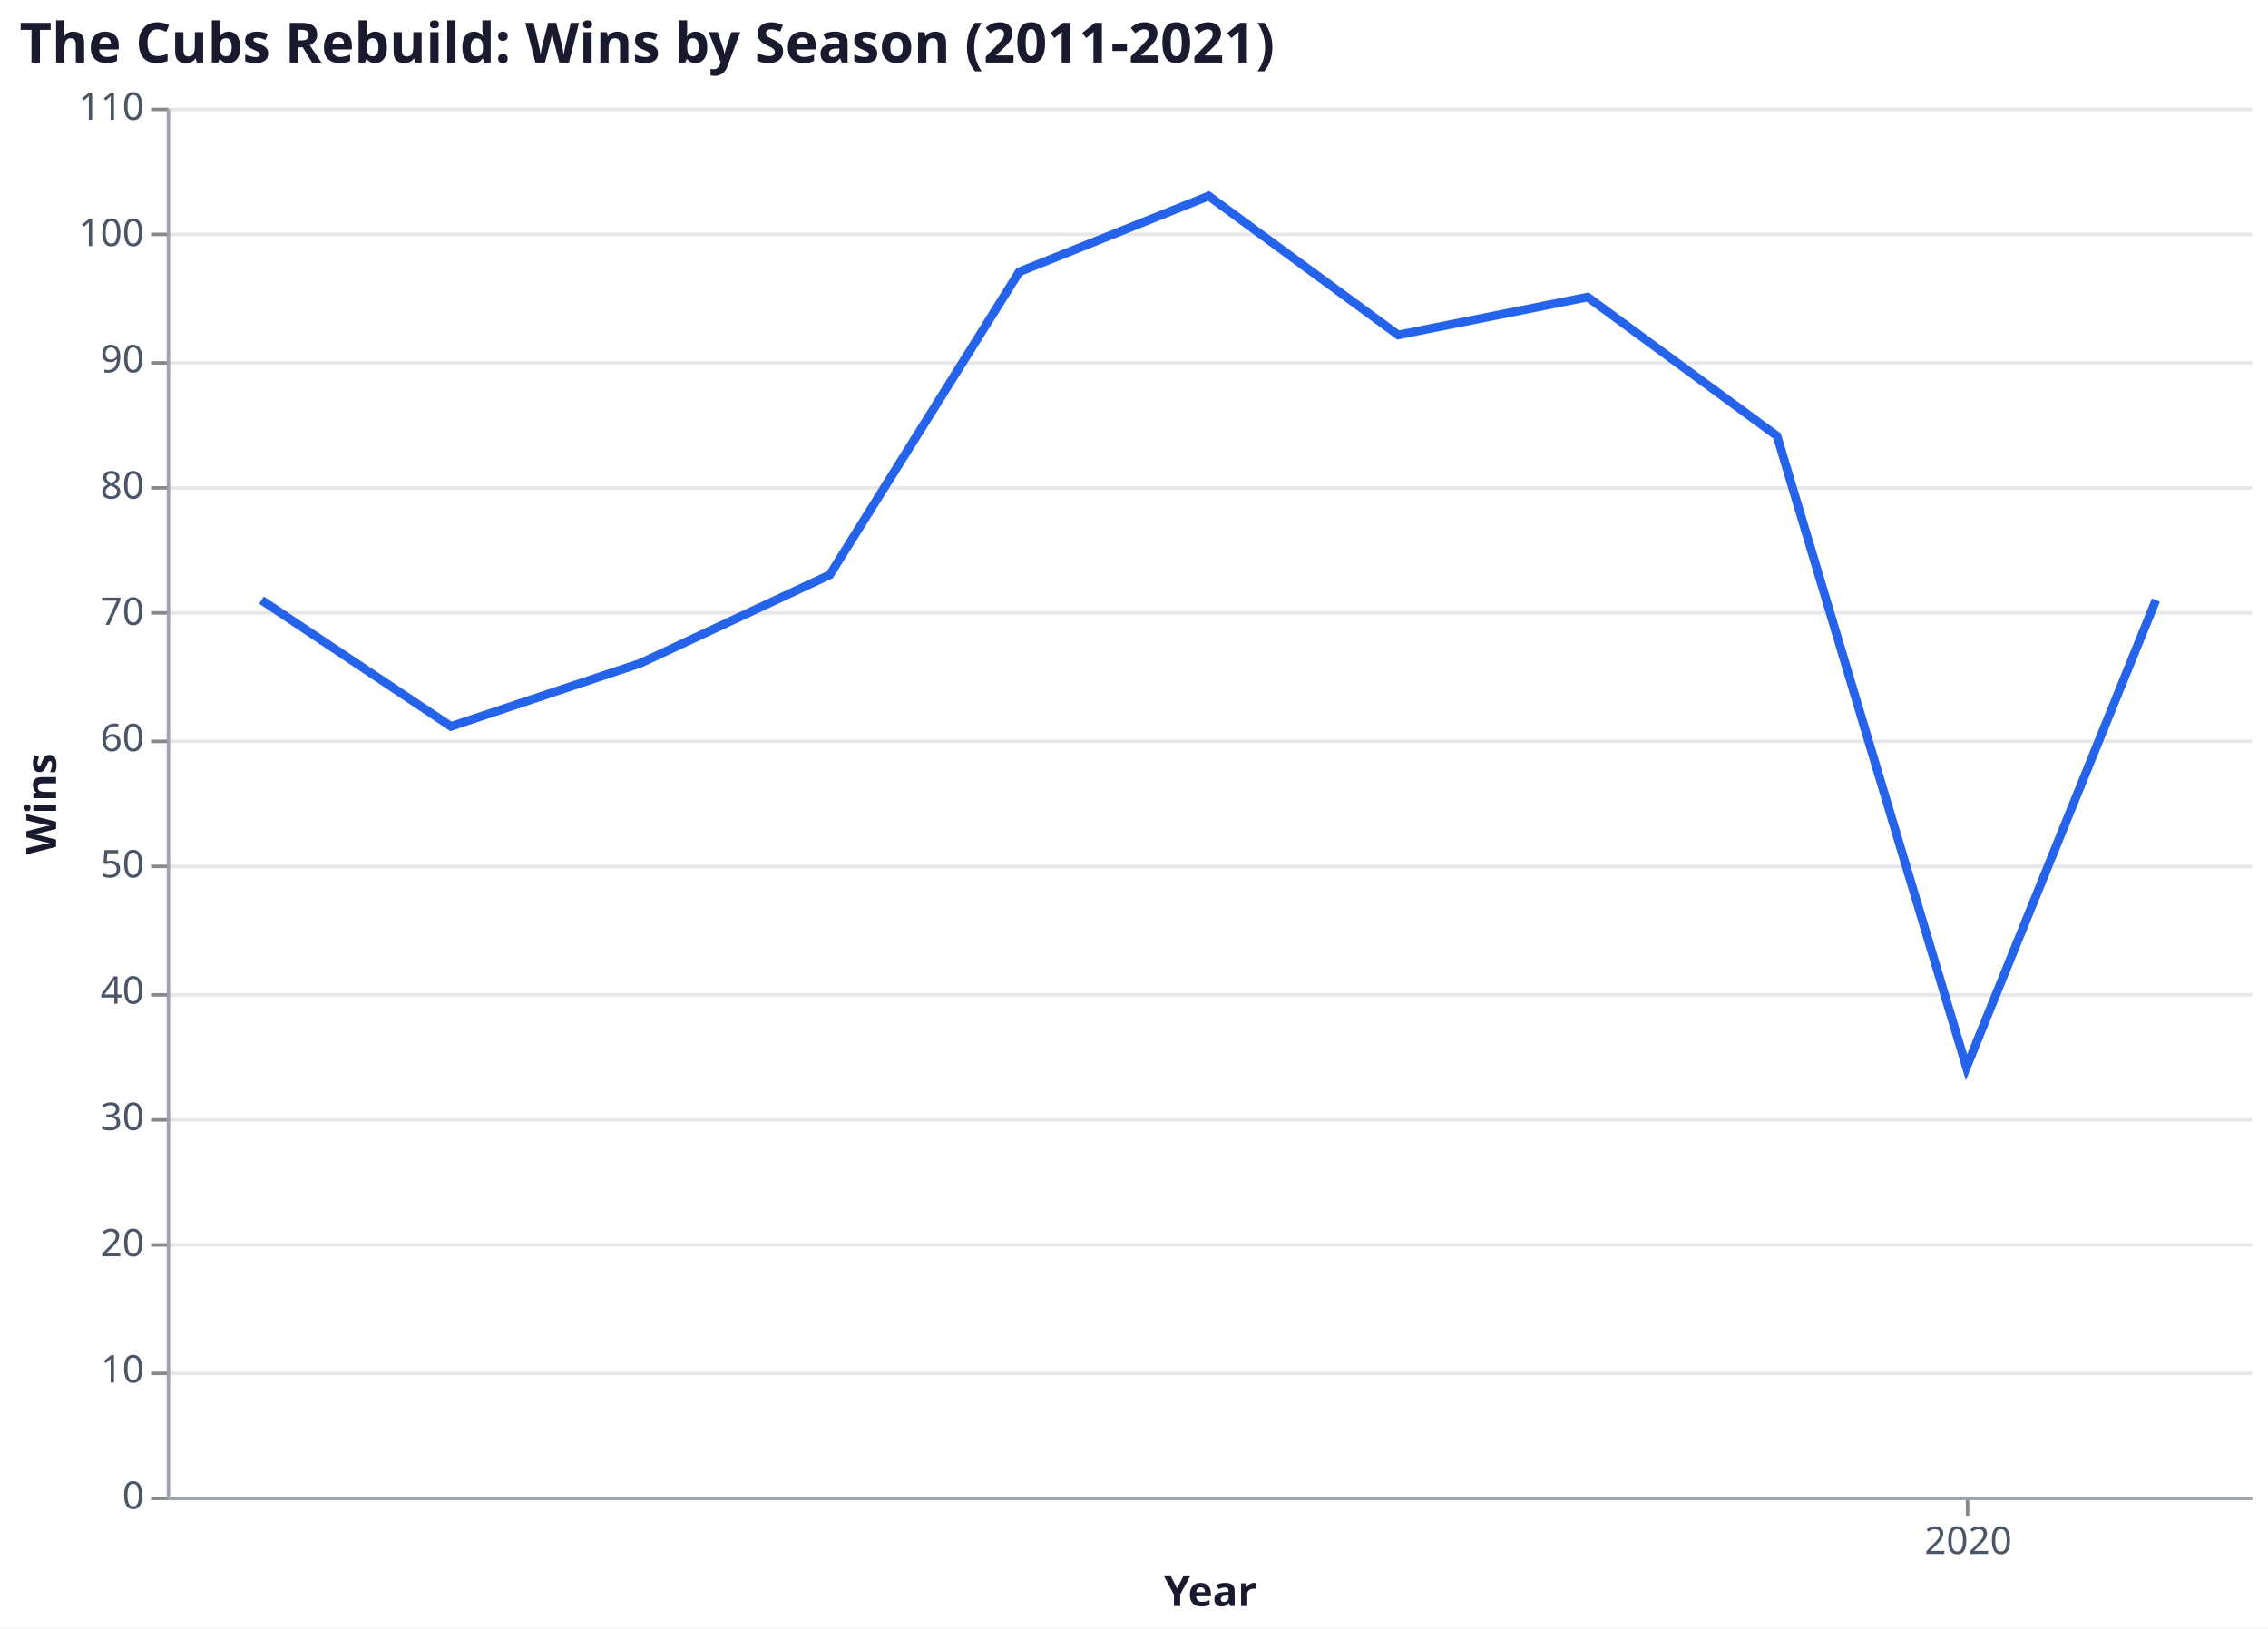
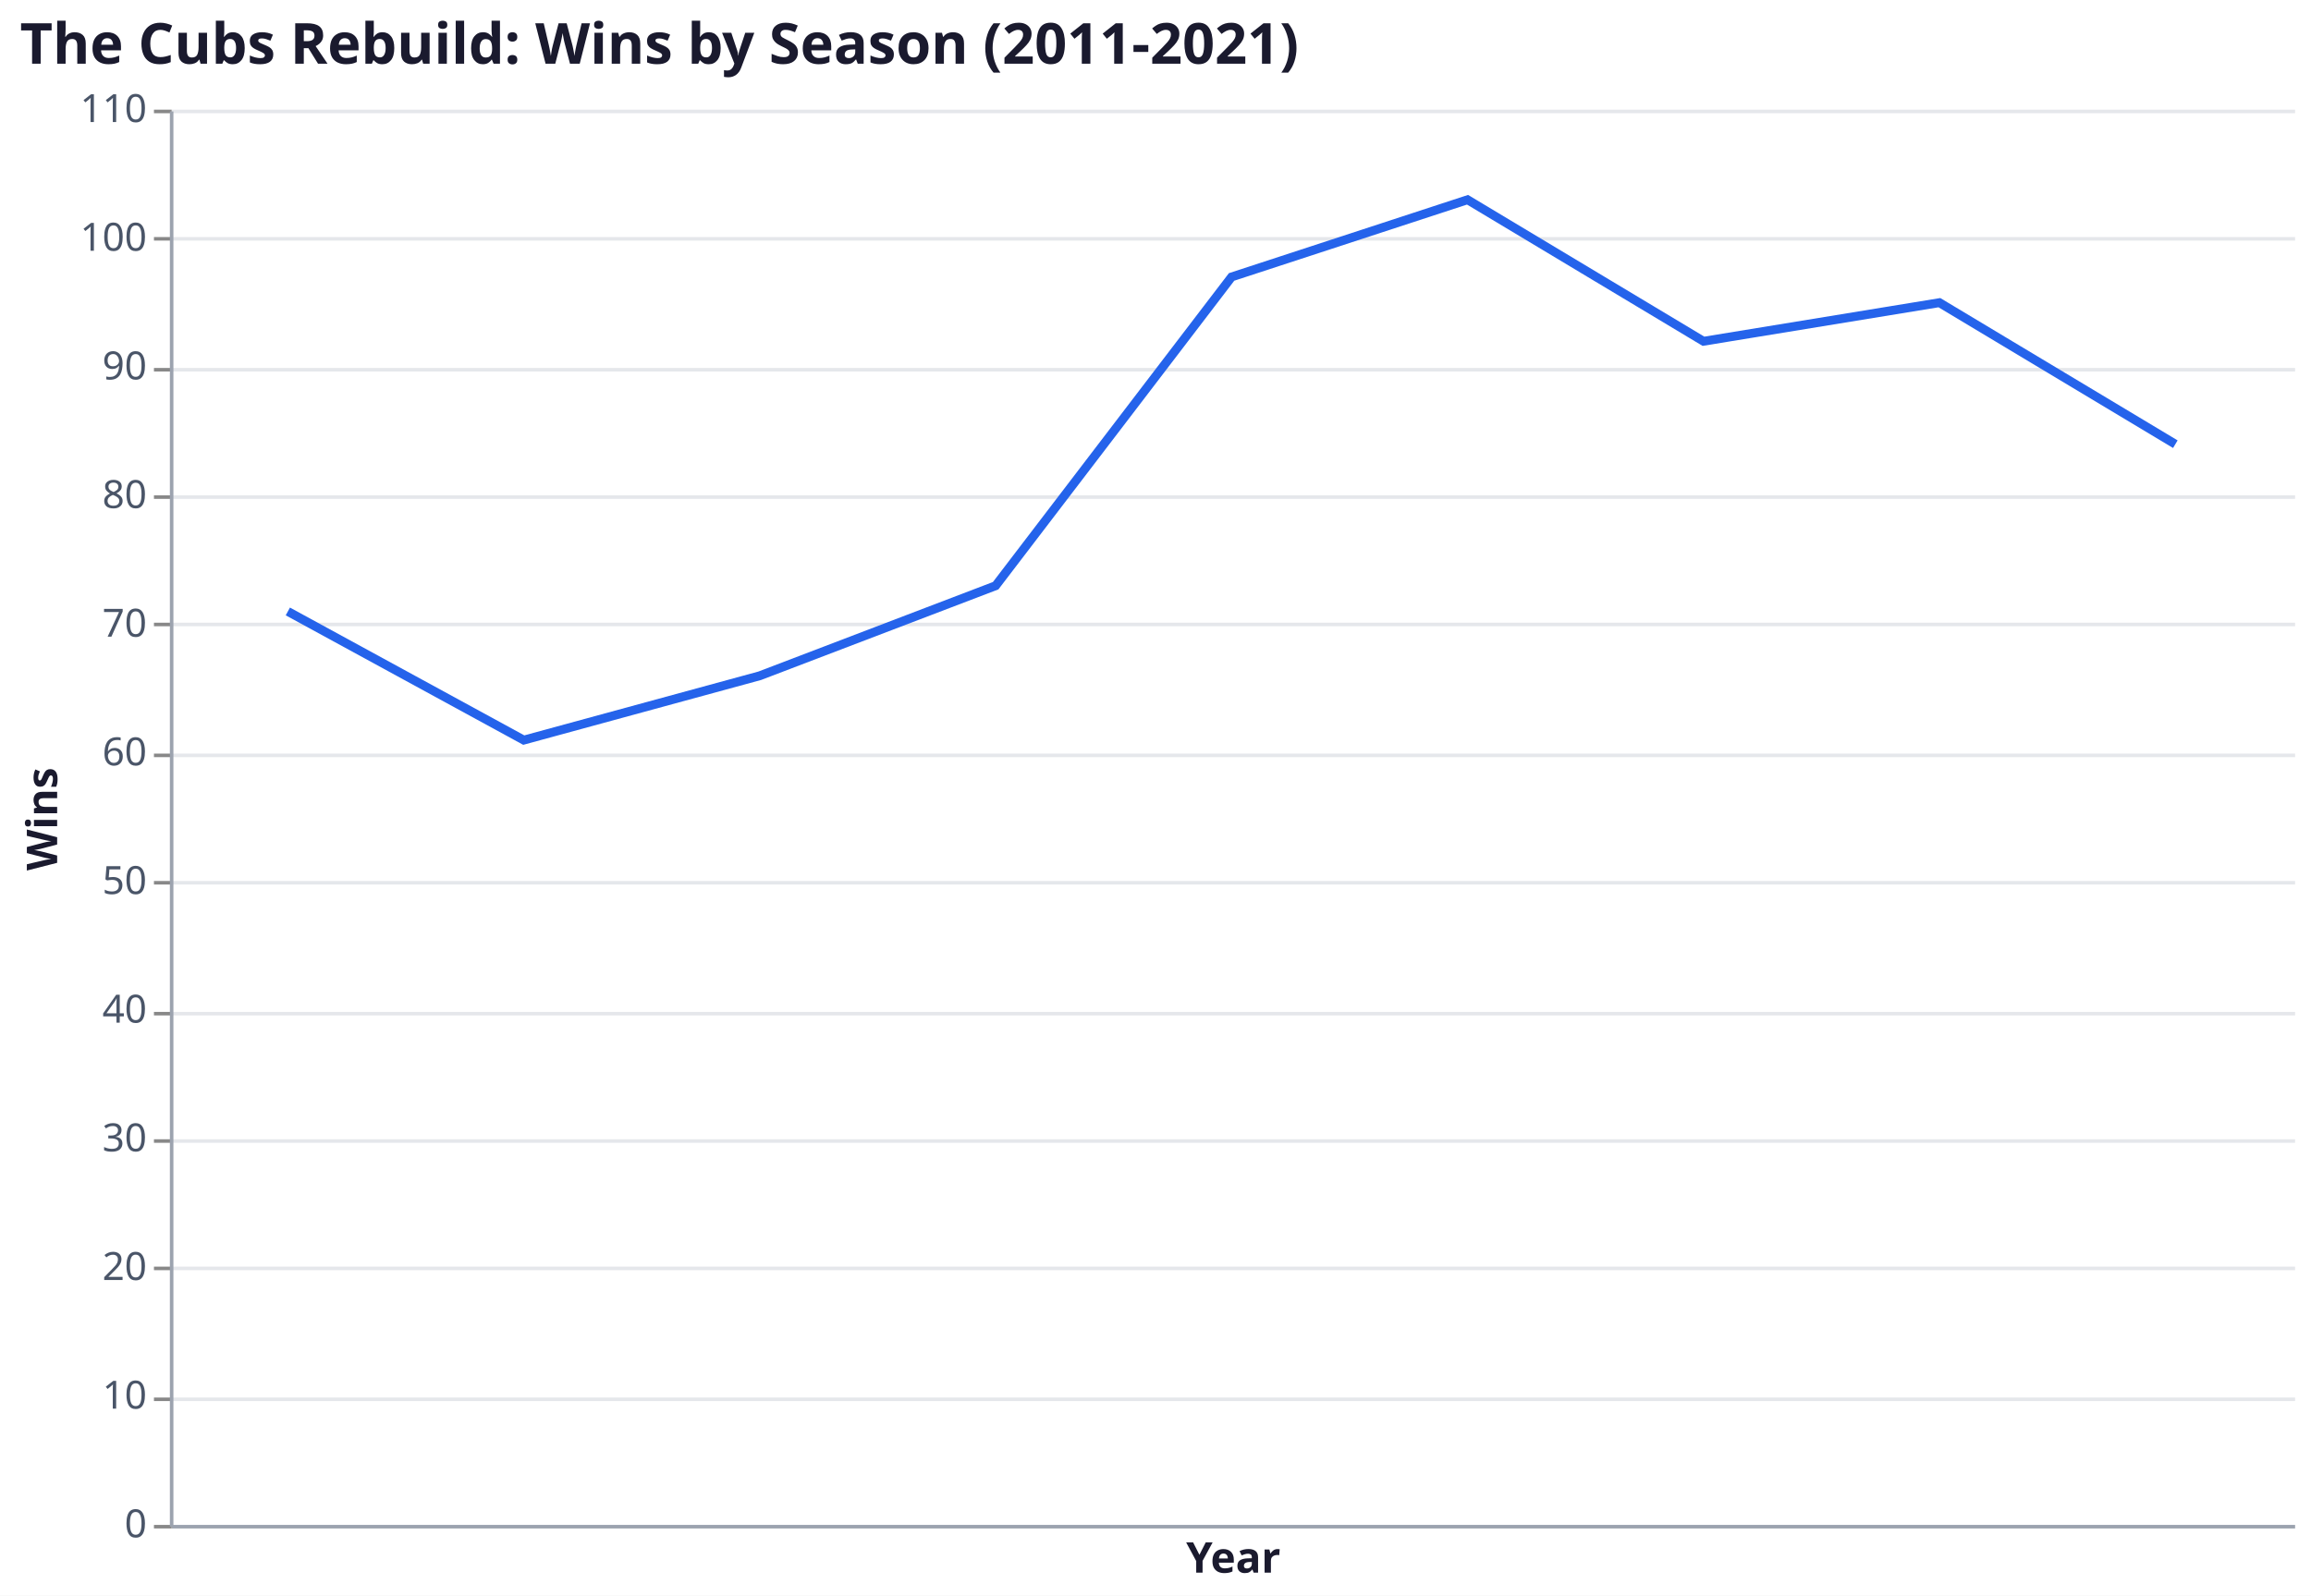
- <svg xmlns="http://www.w3.org/2000/svg" version="1.1" class="marks" width="653" height="469" viewBox="0 0 653 469">
-   <rect width="653" height="469" fill="white" />
+ <svg xmlns="http://www.w3.org/2000/svg" version="1.1" class="marks" width="653" height="451" viewBox="0 0 653 451">
+   <rect width="653" height="451" fill="white" />
  <g fill="none" stroke-miterlimit="10" transform="translate(48,31)">
    <g class="mark-group role-frame root" role="graphics-object" aria-roledescription="group mark container">
      <g transform="translate(0,0)">
        <path class="background" aria-hidden="true" d="M0,0h600v400h-600Z" stroke="#ddd" stroke-width="0" />
        <g>
          <g class="mark-group role-axis" aria-hidden="true">
            <g transform="translate(0.5,0.5)">
              <path class="background" aria-hidden="true" d="M0,0h0v0h0Z" pointer-events="none" />
              <g>
                <g class="mark-rule role-axis-grid" pointer-events="none">
                  <line transform="translate(0,400)" x2="600" y2="0" stroke="#e5e7eb" stroke-width="1" opacity="1" />
                  <line transform="translate(0,364)" x2="600" y2="0" stroke="#e5e7eb" stroke-width="1" opacity="1" />
                  <line transform="translate(0,327)" x2="600" y2="0" stroke="#e5e7eb" stroke-width="1" opacity="1" />
                  <line transform="translate(0,291)" x2="600" y2="0" stroke="#e5e7eb" stroke-width="1" opacity="1" />
                  <line transform="translate(0,255)" x2="600" y2="0" stroke="#e5e7eb" stroke-width="1" opacity="1" />
                  <line transform="translate(0,218)" x2="600" y2="0" stroke="#e5e7eb" stroke-width="1" opacity="1" />
                  <line transform="translate(0,182)" x2="600" y2="0" stroke="#e5e7eb" stroke-width="1" opacity="1" />
                  <line transform="translate(0,145)" x2="600" y2="0" stroke="#e5e7eb" stroke-width="1" opacity="1" />
                  <line transform="translate(0,109)" x2="600" y2="0" stroke="#e5e7eb" stroke-width="1" opacity="1" />
                  <line transform="translate(0,73)" x2="600" y2="0" stroke="#e5e7eb" stroke-width="1" opacity="1" />
                  <line transform="translate(0,36)" x2="600" y2="0" stroke="#e5e7eb" stroke-width="1" opacity="1" />
                  <line transform="translate(0,0)" x2="600" y2="0" stroke="#e5e7eb" stroke-width="1" opacity="1" />
                </g>
              </g>
              <path class="foreground" aria-hidden="true" d="" pointer-events="none" display="none" />
            </g>
          </g>
-           <g class="mark-group role-axis" role="graphics-symbol" aria-roledescription="axis" aria-label="X-axis titled 'Year' for a discrete scale with 11 values: 2011, 2012, 2013, 2014, 2015, ending with 2021">
+           <g class="mark-group role-axis" role="graphics-symbol" aria-roledescription="axis" aria-label="X-axis titled 'Year' for a discrete scale with 9 values: 2011, 2012, 2013, 2014, 2015, ending with 2019">
            <g transform="translate(0.5,400.5)">
              <path class="background" aria-hidden="true" d="M0,0h0v0h0Z" pointer-events="none" />
              <g>
-                 <g class="mark-rule role-axis-tick" pointer-events="none">
-                   <line transform="translate(518,0)" x2="0" y2="5" stroke="#888" stroke-width="1" opacity="1" />
-                 </g>
-                 <g class="mark-text role-axis-label" pointer-events="none">
-                   <text text-anchor="middle" transform="translate(518.1818,16)" font-family="Lexend, system-ui, sans-serif" font-size="11px" fill="#4a5568" opacity="1">2020</text>
-                 </g>
+                 <g class="mark-rule role-axis-tick" pointer-events="none" />
+                 <g class="mark-text role-axis-label" pointer-events="none" />
                <g class="mark-rule role-axis-domain" pointer-events="none">
                  <line transform="translate(0,0)" x2="600" y2="0" stroke="#9ca3af" stroke-width="1" opacity="1" />
                </g>
                <g class="mark-text role-axis-title" pointer-events="none">
-                   <text text-anchor="middle" transform="translate(300,31)" font-family="Lexend, system-ui, sans-serif" font-size="12px" font-weight="bold" fill="#1a1a2e" opacity="1">Year</text>
+                   <text text-anchor="middle" transform="translate(300,13)" font-family="Lexend, system-ui, sans-serif" font-size="12px" font-weight="bold" fill="#1a1a2e" opacity="1">Year</text>
                </g>
              </g>
              <path class="foreground" aria-hidden="true" d="" pointer-events="none" display="none" />
            </g>
          </g>
          <g class="mark-group role-axis" role="graphics-symbol" aria-roledescription="axis" aria-label="Y-axis titled 'Wins' for a linear scale with values from 0 to 110">
            <g transform="translate(0.5,0.5)">
              <path class="background" aria-hidden="true" d="M0,0h0v0h0Z" pointer-events="none" />
              <g>
                <g class="mark-rule role-axis-tick" pointer-events="none">
                  <line transform="translate(0,400)" x2="-5" y2="0" stroke="#888" stroke-width="1" opacity="1" />
                  <line transform="translate(0,364)" x2="-5" y2="0" stroke="#888" stroke-width="1" opacity="1" />
                  <line transform="translate(0,327)" x2="-5" y2="0" stroke="#888" stroke-width="1" opacity="1" />
                  <line transform="translate(0,291)" x2="-5" y2="0" stroke="#888" stroke-width="1" opacity="1" />
                  <line transform="translate(0,255)" x2="-5" y2="0" stroke="#888" stroke-width="1" opacity="1" />
                  <line transform="translate(0,218)" x2="-5" y2="0" stroke="#888" stroke-width="1" opacity="1" />
                  <line transform="translate(0,182)" x2="-5" y2="0" stroke="#888" stroke-width="1" opacity="1" />
                  <line transform="translate(0,145)" x2="-5" y2="0" stroke="#888" stroke-width="1" opacity="1" />
                  <line transform="translate(0,109)" x2="-5" y2="0" stroke="#888" stroke-width="1" opacity="1" />
                  <line transform="translate(0,73)" x2="-5" y2="0" stroke="#888" stroke-width="1" opacity="1" />
                  <line transform="translate(0,36)" x2="-5" y2="0" stroke="#888" stroke-width="1" opacity="1" />
                  <line transform="translate(0,0)" x2="-5" y2="0" stroke="#888" stroke-width="1" opacity="1" />
                </g>
                <g class="mark-text role-axis-label" pointer-events="none">
                  <text text-anchor="end" transform="translate(-7,403)" font-family="Lexend, system-ui, sans-serif" font-size="11px" fill="#4a5568" opacity="1">0</text>
                  <text text-anchor="end" transform="translate(-7,366.6364)" font-family="Lexend, system-ui, sans-serif" font-size="11px" fill="#4a5568" opacity="1">10</text>
                  <text text-anchor="end" transform="translate(-7,330.2727)" font-family="Lexend, system-ui, sans-serif" font-size="11px" fill="#4a5568" opacity="1">20</text>
                  <text text-anchor="end" transform="translate(-7,293.9091)" font-family="Lexend, system-ui, sans-serif" font-size="11px" fill="#4a5568" opacity="1">30</text>
                  <text text-anchor="end" transform="translate(-7,257.5455)" font-family="Lexend, system-ui, sans-serif" font-size="11px" fill="#4a5568" opacity="1">40</text>
                  <text text-anchor="end" transform="translate(-7,221.1818)" font-family="Lexend, system-ui, sans-serif" font-size="11px" fill="#4a5568" opacity="1">50</text>
                  <text text-anchor="end" transform="translate(-7,184.8182)" font-family="Lexend, system-ui, sans-serif" font-size="11px" fill="#4a5568" opacity="1">60</text>
                  <text text-anchor="end" transform="translate(-7,148.4545)" font-family="Lexend, system-ui, sans-serif" font-size="11px" fill="#4a5568" opacity="1">70</text>
                  <text text-anchor="end" transform="translate(-7,112.0909)" font-family="Lexend, system-ui, sans-serif" font-size="11px" fill="#4a5568" opacity="1">80</text>
                  <text text-anchor="end" transform="translate(-7,75.72727)" font-family="Lexend, system-ui, sans-serif" font-size="11px" fill="#4a5568" opacity="1">90</text>
                  <text text-anchor="end" transform="translate(-7,39.36364)" font-family="Lexend, system-ui, sans-serif" font-size="11px" fill="#4a5568" opacity="1">100</text>
                  <text text-anchor="end" transform="translate(-7,3)" font-family="Lexend, system-ui, sans-serif" font-size="11px" fill="#4a5568" opacity="1">110</text>
                </g>
                <g class="mark-rule role-axis-domain" pointer-events="none">
                  <line transform="translate(0,400)" x2="0" y2="-400" stroke="#9ca3af" stroke-width="1" opacity="1" />
                </g>
                <g class="mark-text role-axis-title" pointer-events="none">
                  <text text-anchor="middle" transform="translate(-29.35303,200) rotate(-90) translate(0,-3)" font-family="Lexend, system-ui, sans-serif" font-size="12px" font-weight="bold" fill="#1a1a2e" opacity="1">Wins</text>
                </g>
              </g>
              <path class="foreground" aria-hidden="true" d="" pointer-events="none" display="none" />
            </g>
          </g>
          <g class="mark-line role-mark marks" role="graphics-object" aria-roledescription="line mark container">
-             <path aria-label="Year: 2011; Wins: 71" role="graphics-symbol" aria-roledescription="line mark" d="M27.273,141.818L81.818,178.182L136.364,160L190.909,134.545L245.455,47.273L300,25.455L354.545,65.455L409.091,54.545L463.636,94.545L518.182,276.364L572.727,141.818" stroke="#2563eb" stroke-width="2.5" />
+             <path aria-label="Year: 2011; Wins: 71" role="graphics-symbol" aria-roledescription="line mark" d="M33.333,141.818L100,178.182L166.667,160L233.333,134.545L300,47.273L366.667,25.455L433.333,65.455L500,54.545L566.667,94.545" stroke="#2563eb" stroke-width="2.5" />
          </g>
          <g class="mark-group role-title">
            <g transform="translate(-42.35303,-26)">
              <path class="background" aria-hidden="true" d="M0,0h0v0h0Z" pointer-events="none" />
              <g>
                <g class="mark-text role-title-text" role="graphics-symbol" aria-roledescription="title" aria-label="Title text 'The Cubs Rebuild: Wins by Season (2011-2021)'" pointer-events="none">
                  <text text-anchor="start" transform="translate(0,13)" font-family="Lexend, system-ui, sans-serif" font-size="16px" font-weight="600" fill="#1a1a2e" opacity="1">The Cubs Rebuild: Wins by Season (2011-2021)</text>
                </g>
              </g>
              <path class="foreground" aria-hidden="true" d="" pointer-events="none" display="none" />
            </g>
          </g>
        </g>
        <path class="foreground" aria-hidden="true" d="" display="none" />
      </g>
    </g>
  </g>
</svg>
